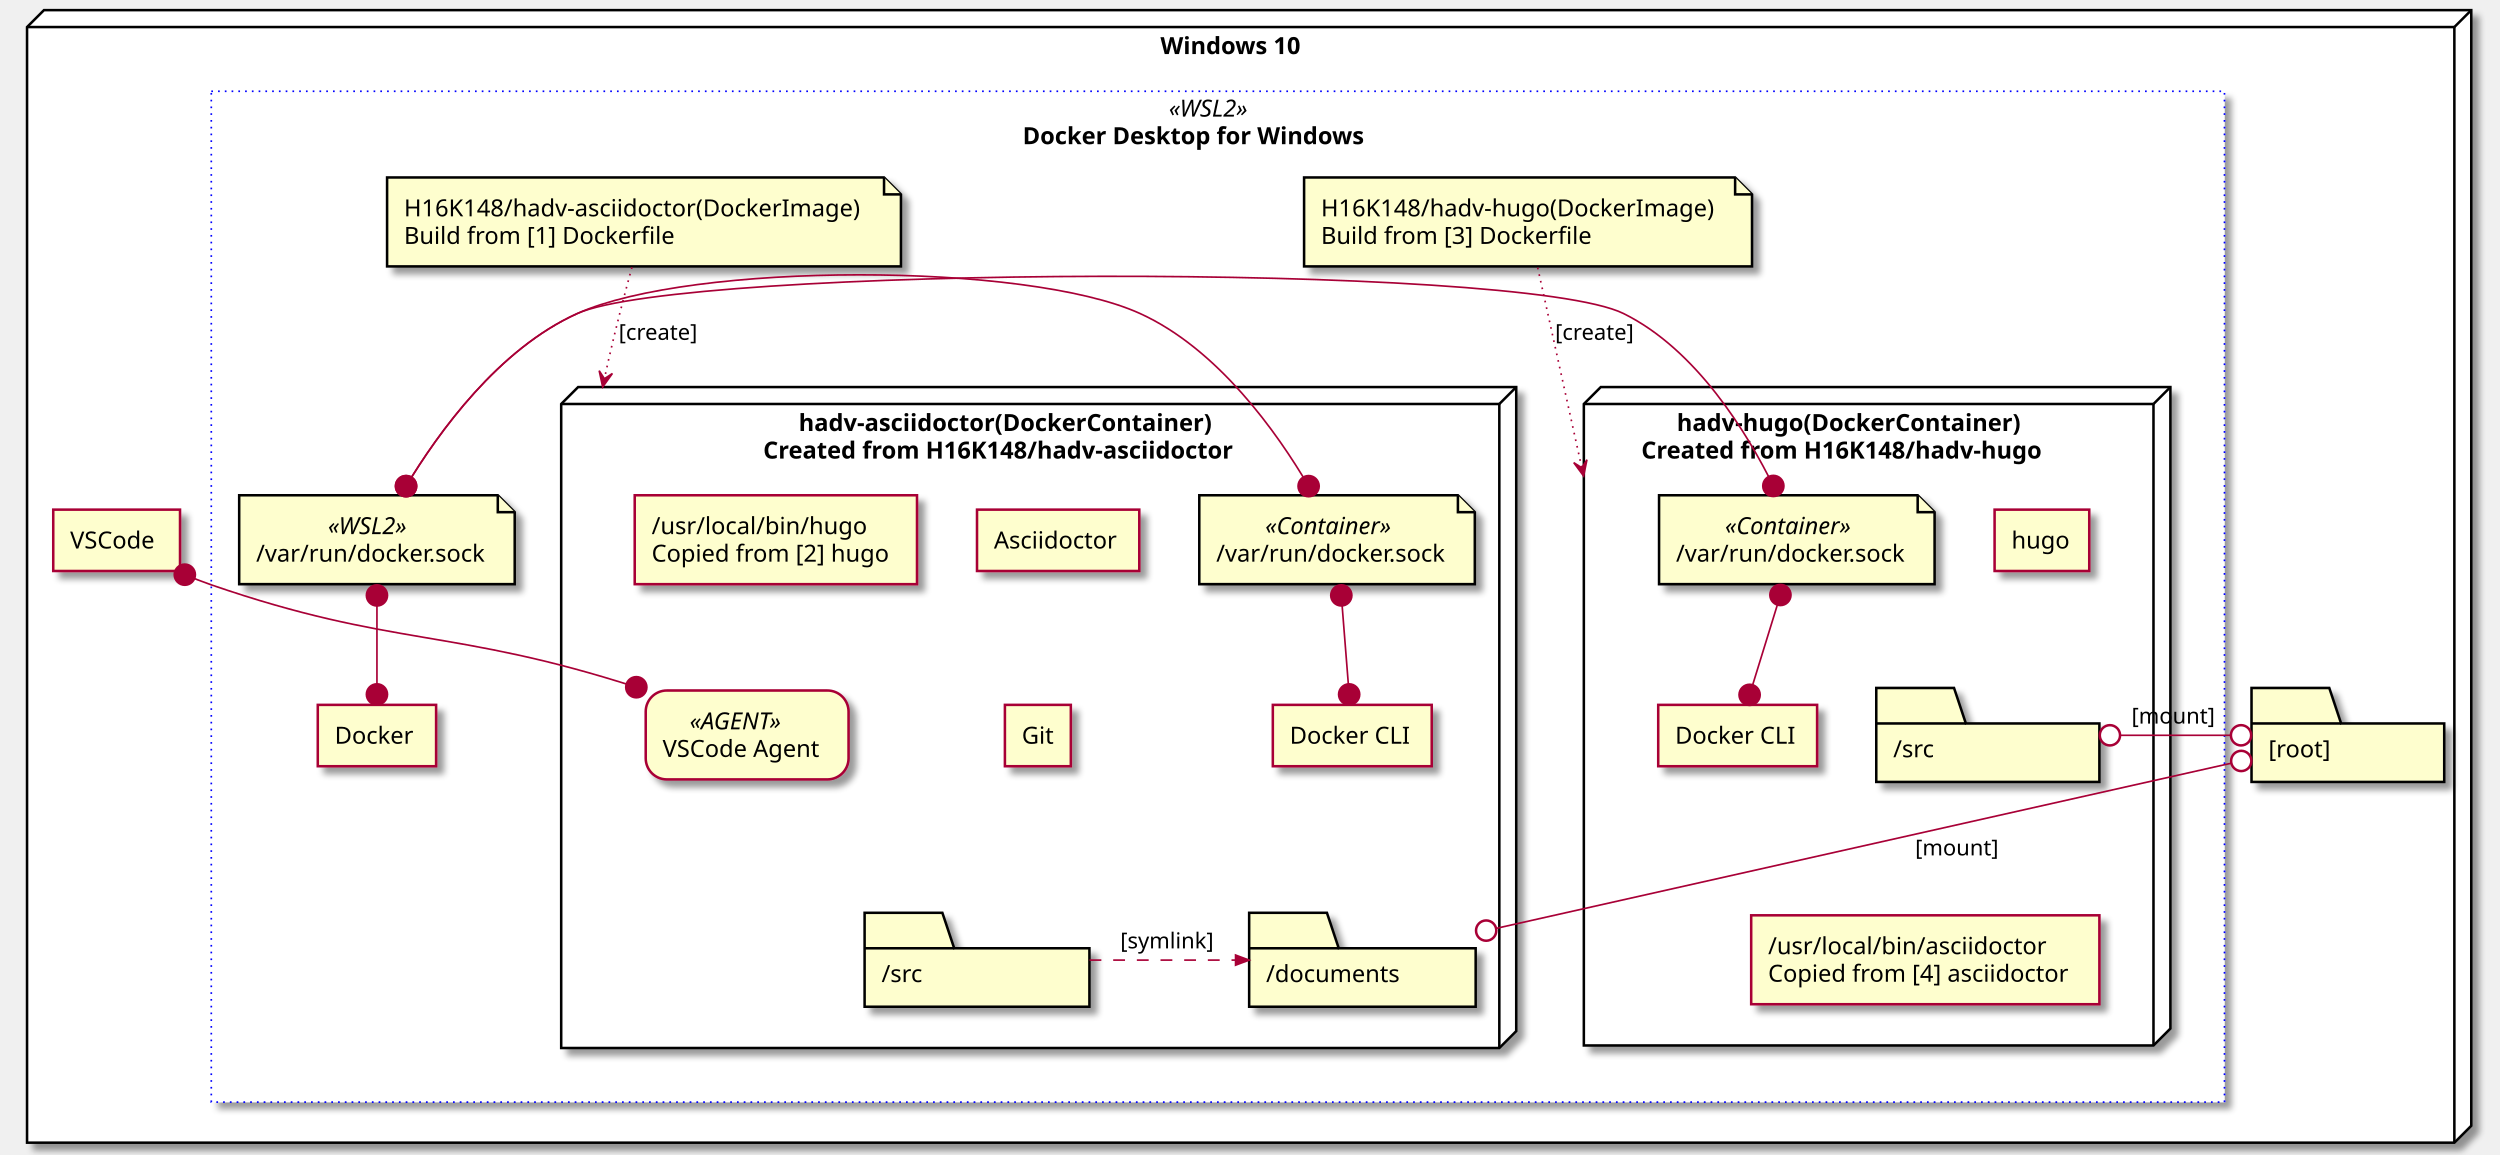
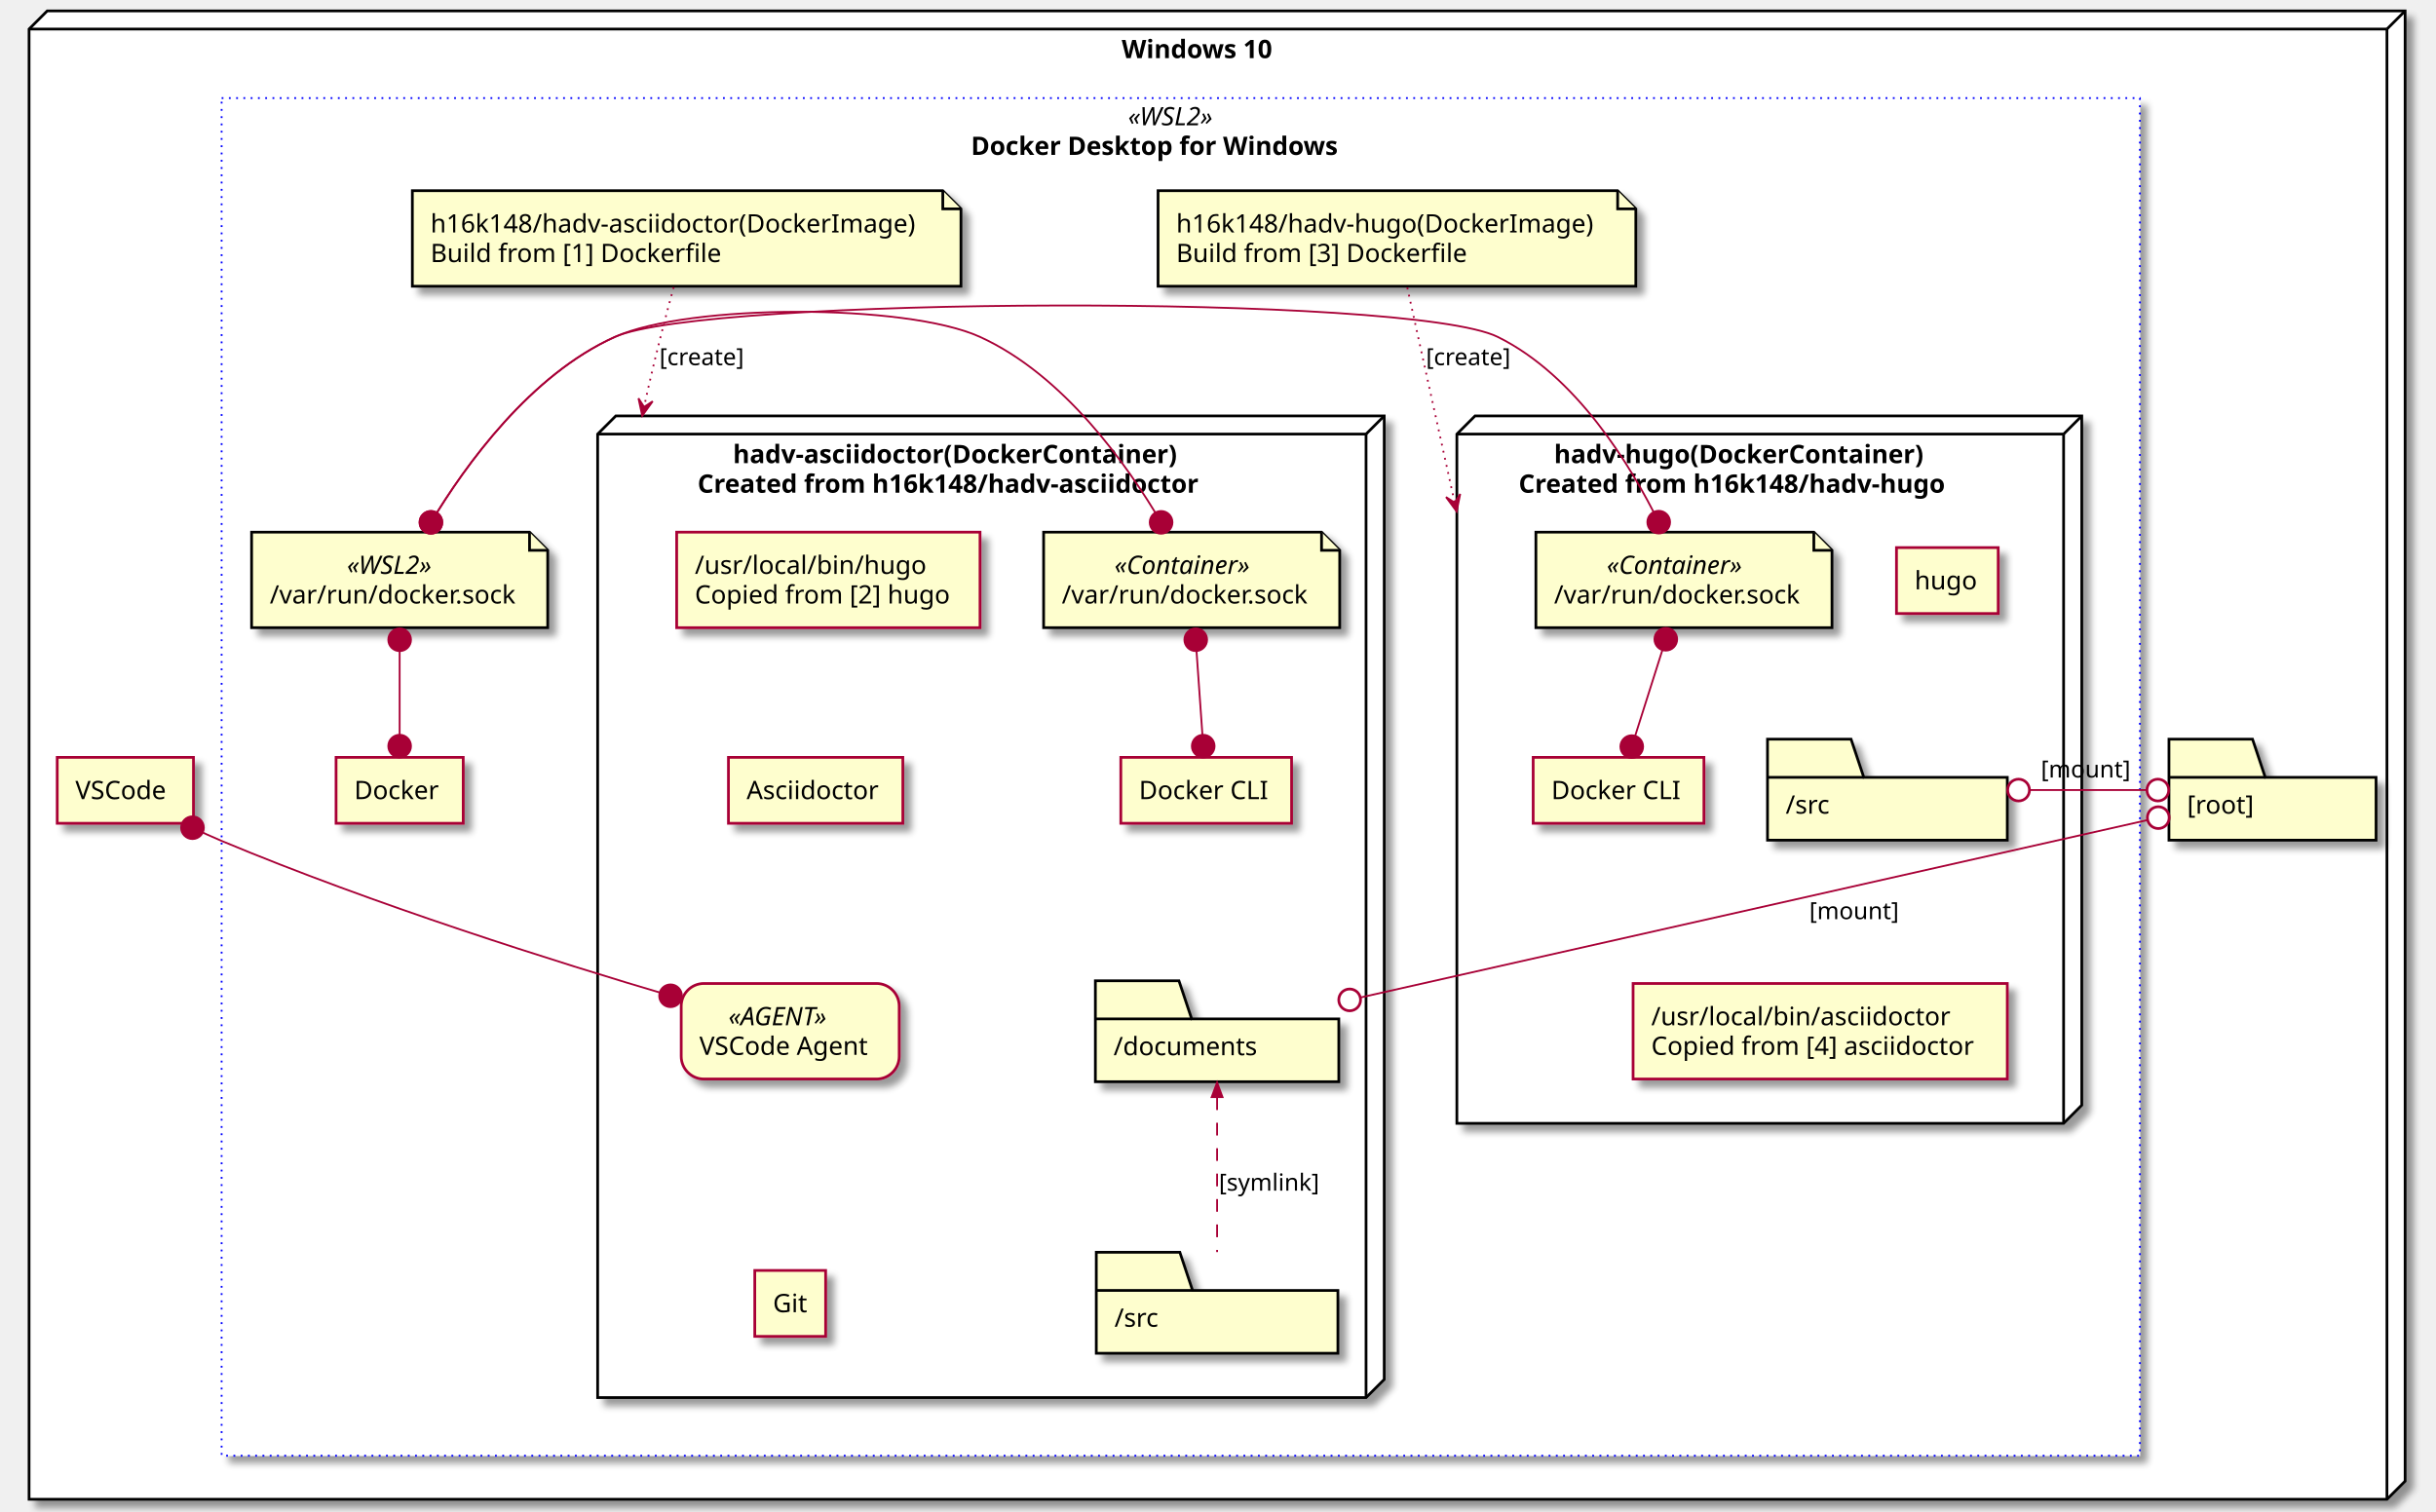
- <svg xmlns="http://www.w3.org/2000/svg" contentScriptType="application/ecmascript" contentStyleType="text/css" height="683px" preserveAspectRatio="none" style="width:1479px;height:683px;" version="1.1" viewBox="0 0 1479 683" width="1479px" zoomAndPan="magnify">
+ <svg xmlns="http://www.w3.org/2000/svg" contentScriptType="application/ecmascript" contentStyleType="text/css" height="832px" preserveAspectRatio="none" style="width:1341px;height:832px;" version="1.1" viewBox="0 0 1341 832" width="1341px" zoomAndPan="magnify">
  <defs>
-     <filter height="300%" id="f1xq28qjj12m3b" width="300%" x="-1" y="-1">
+     <filter height="300%" id="f1ptn9hiuepy00" width="300%" x="-1" y="-1">
      <feGaussianBlur result="blurOut" stdDeviation="2.0" />
      <feColorMatrix in="blurOut" result="blurOut2" type="matrix" values="0 0 0 0 0 0 0 0 0 0 0 0 0 0 0 0 0 0 .4 0" />
      <feOffset dx="4.0" dy="4.0" in="blurOut2" result="blurOut3" />
      <feBlend in="SourceGraphic" in2="blurOut3" mode="normal" />
    </filter>
  </defs>
  <g>
-     <polygon fill="#FFFFFF" filter="url(#f1xq28qjj12m3b)" points="16,16,26,6,1462,6,1462,666,1452,676,16,676,16,16" style="stroke:#000000;stroke-width:1.5;" />
-     <line style="stroke:#000000;stroke-width:1.5;" x1="1452" x2="1462" y1="16" y2="6" />
-     <line style="stroke:#000000;stroke-width:1.5;" x1="16" x2="1452" y1="16" y2="16" />
-     <line style="stroke:#000000;stroke-width:1.5;" x1="1452" x2="1452" y1="16" y2="676" />
-     <text fill="#000000" font-family="sans-serif" font-size="14" font-weight="bold" lengthAdjust="spacing" textLength="97" x="686.5" y="31.995">Windows 10</text>
-     <rect fill="#FFFFFF" filter="url(#f1xq28qjj12m3b)" height="598" style="stroke:#0000FF;stroke-width:1.0;stroke-dasharray:1.0,3.0;" width="1191" x="125" y="54" />
-     <text fill="#000000" font-family="sans-serif" font-size="14" font-style="italic" lengthAdjust="spacing" textLength="58" x="691.5" y="68.995">«WSL2»</text>
-     <text fill="#000000" font-family="sans-serif" font-size="14" font-weight="bold" lengthAdjust="spacing" textLength="231" x="605" y="85.292">Docker Desktop for Windows</text>
-     <polygon fill="#FFFFFF" filter="url(#f1xq28qjj12m3b)" points="332,239,342,229,897,229,897,610,887,620,332,620,332,239" style="stroke:#000000;stroke-width:1.5;" />
-     <line style="stroke:#000000;stroke-width:1.5;" x1="887" x2="897" y1="239" y2="229" />
-     <line style="stroke:#000000;stroke-width:1.5;" x1="332" x2="887" y1="239" y2="239" />
-     <line style="stroke:#000000;stroke-width:1.5;" x1="887" x2="887" y1="239" y2="620" />
-     <text fill="#000000" font-family="sans-serif" font-size="14" font-weight="bold" lengthAdjust="spacing" textLength="276" x="472.5" y="254.995">hadv-asciidoctor(DockerContainer)</text>
-     <text fill="#000000" font-family="sans-serif" font-size="14" font-weight="bold" lengthAdjust="spacing" textLength="318" x="451.5" y="271.292">Created from H16K148/hadv-asciidoctor</text>
-     <polygon fill="#FFFFFF" filter="url(#f1xq28qjj12m3b)" points="937,239,947,229,1284,229,1284,608.5,1274,618.5,937,618.5,937,239" style="stroke:#000000;stroke-width:1.5;" />
-     <line style="stroke:#000000;stroke-width:1.5;" x1="1274" x2="1284" y1="239" y2="229" />
-     <line style="stroke:#000000;stroke-width:1.5;" x1="937" x2="1274" y1="239" y2="239" />
-     <line style="stroke:#000000;stroke-width:1.5;" x1="1274" x2="1274" y1="239" y2="618.5" />
-     <text fill="#000000" font-family="sans-serif" font-size="14" font-weight="bold" lengthAdjust="spacing" textLength="229" x="992" y="254.995">hadv-hugo(DockerContainer)</text>
-     <text fill="#000000" font-family="sans-serif" font-size="14" font-weight="bold" lengthAdjust="spacing" textLength="271" x="971" y="271.292">Created from H16K148/hadv-hugo</text>
-     <rect fill="#FEFECE" filter="url(#f1xq28qjj12m3b)" height="36.297" style="stroke:#A80036;stroke-width:1.5;" width="75" x="31.5" y="301.5" />
-     <text fill="#000000" font-family="sans-serif" font-size="14" lengthAdjust="spacing" textLength="55" x="41.5" y="324.495">VSCode</text>
-     <polygon fill="#FEFECE" filter="url(#f1xq28qjj12m3b)" points="1332,407,1378,407,1385,428,1446,428,1446,462.594,1332,462.594,1332,407" style="stroke:#000000;stroke-width:1.5;" />
-     <line style="stroke:#000000;stroke-width:1.5;" x1="1332" x2="1385" y1="428" y2="428" />
-     <text fill="#000000" font-family="sans-serif" font-size="14" lengthAdjust="spacing" textLength="38" x="1342" y="447.995">[root]</text>
-     <polygon fill="#FEFECE" filter="url(#f1xq28qjj12m3b)" points="229,105,229,157.594,533,157.594,533,115,523,105,229,105" style="stroke:#000000;stroke-width:1.5;" />
-     <path d="M523,105 L523,115 L533,115 " fill="#FEFECE" style="stroke:#000000;stroke-width:1.5;" />
-     <text fill="#000000" font-family="sans-serif" font-size="14" lengthAdjust="spacing" textLength="284" x="239" y="127.995">H16K148/hadv-asciidoctor(DockerImage)</text>
-     <text fill="#000000" font-family="sans-serif" font-size="14" lengthAdjust="spacing" textLength="165" x="239" y="144.292">Build from [1] Dockerfile</text>
-     <polygon fill="#FEFECE" filter="url(#f1xq28qjj12m3b)" points="771.5,105,771.5,157.594,1036.5,157.594,1036.5,115,1026.5,105,771.5,105" style="stroke:#000000;stroke-width:1.5;" />
-     <path d="M1026.5,105 L1026.5,115 L1036.5,115 " fill="#FEFECE" style="stroke:#000000;stroke-width:1.5;" />
-     <text fill="#000000" font-family="sans-serif" font-size="14" lengthAdjust="spacing" textLength="245" x="781.5" y="127.995">H16K148/hadv-hugo(DockerImage)</text>
-     <text fill="#000000" font-family="sans-serif" font-size="14" lengthAdjust="spacing" textLength="165" x="781.5" y="144.292">Build from [3] Dockerfile</text>
-     <polygon fill="#FEFECE" filter="url(#f1xq28qjj12m3b)" points="141.5,293,141.5,345.594,304.5,345.594,304.5,303,294.5,293,141.5,293" style="stroke:#000000;stroke-width:1.5;" />
-     <path d="M294.5,293 L294.5,303 L304.5,303 " fill="#FEFECE" style="stroke:#000000;stroke-width:1.5;" />
-     <text fill="#000000" font-family="sans-serif" font-size="14" font-style="italic" lengthAdjust="spacing" textLength="58" x="194" y="315.995">«WSL2»</text>
-     <text fill="#000000" font-family="sans-serif" font-size="14" lengthAdjust="spacing" textLength="143" x="151.5" y="332.292">/var/run/docker.sock</text>
-     <rect fill="#FEFECE" filter="url(#f1xq28qjj12m3b)" height="36.297" style="stroke:#A80036;stroke-width:1.5;" width="70" x="188" y="417" />
-     <text fill="#000000" font-family="sans-serif" font-size="14" lengthAdjust="spacing" textLength="50" x="198" y="439.995">Docker</text>
-     <rect fill="#FEFECE" filter="url(#f1xq28qjj12m3b)" height="52.594" style="stroke:#A80036;stroke-width:1.5;" width="167" x="375.5" y="293" />
-     <text fill="#000000" font-family="sans-serif" font-size="14" lengthAdjust="spacing" textLength="130" x="385.5" y="315.995">/usr/local/bin/hugo</text>
-     <text fill="#000000" font-family="sans-serif" font-size="14" lengthAdjust="spacing" textLength="147" x="385.5" y="332.292">Copied from [2] hugo</text>
-     <rect fill="#FEFECE" filter="url(#f1xq28qjj12m3b)" height="36.297" style="stroke:#A80036;stroke-width:1.5;" width="96" x="578" y="301.5" />
-     <text fill="#000000" font-family="sans-serif" font-size="14" lengthAdjust="spacing" textLength="76" x="588" y="324.495">Asciidoctor</text>
-     <polygon fill="#FEFECE" filter="url(#f1xq28qjj12m3b)" points="709.5,293,709.5,345.594,872.5,345.594,872.5,303,862.5,293,709.5,293" style="stroke:#000000;stroke-width:1.5;" />
-     <path d="M862.5,293 L862.5,303 L872.5,303 " fill="#FEFECE" style="stroke:#000000;stroke-width:1.5;" />
-     <text fill="#000000" font-family="sans-serif" font-size="14" font-style="italic" lengthAdjust="spacing" textLength="85" x="748.5" y="315.995">«Container»</text>
-     <text fill="#000000" font-family="sans-serif" font-size="14" lengthAdjust="spacing" textLength="143" x="719.5" y="332.292">/var/run/docker.sock</text>
-     <rect fill="#FEFECE" filter="url(#f1xq28qjj12m3b)" height="52.594" rx="12.5" ry="12.5" style="stroke:#A80036;stroke-width:1.5;" width="120" x="382" y="408.5" />
-     <text fill="#000000" font-family="sans-serif" font-size="14" font-style="italic" lengthAdjust="spacing" textLength="68" x="408" y="431.495">«AGENT»</text>
-     <text fill="#000000" font-family="sans-serif" font-size="14" lengthAdjust="spacing" textLength="100" x="392" y="447.792">VSCode Agent</text>
-     <rect fill="#FEFECE" filter="url(#f1xq28qjj12m3b)" height="36.297" style="stroke:#A80036;stroke-width:1.5;" width="39" x="594.5" y="417" />
-     <text fill="#000000" font-family="sans-serif" font-size="14" lengthAdjust="spacing" textLength="19" x="604.5" y="439.995">Git</text>
-     <rect fill="#FEFECE" filter="url(#f1xq28qjj12m3b)" height="36.297" style="stroke:#A80036;stroke-width:1.5;" width="94" x="753" y="417" />
-     <text fill="#000000" font-family="sans-serif" font-size="14" lengthAdjust="spacing" textLength="74" x="763" y="439.995">Docker CLI</text>
-     <polygon fill="#FEFECE" filter="url(#f1xq28qjj12m3b)" points="511.5,540,557.5,540,564.5,561,644.5,561,644.5,595.594,511.5,595.594,511.5,540" style="stroke:#000000;stroke-width:1.5;" />
-     <line style="stroke:#000000;stroke-width:1.5;" x1="511.5" x2="564.5" y1="561" y2="561" />
-     <text fill="#000000" font-family="sans-serif" font-size="14" lengthAdjust="spacing" textLength="26" x="521.5" y="580.995">/src</text>
-     <polygon fill="#FEFECE" filter="url(#f1xq28qjj12m3b)" points="739,540,785,540,792,561,873,561,873,595.594,739,595.594,739,540" style="stroke:#000000;stroke-width:1.5;" />
-     <line style="stroke:#000000;stroke-width:1.5;" x1="739" x2="792" y1="561" y2="561" />
-     <text fill="#000000" font-family="sans-serif" font-size="14" lengthAdjust="spacing" textLength="84" x="749" y="580.995">/documents</text>
-     <polygon fill="#FEFECE" filter="url(#f1xq28qjj12m3b)" points="981.5,293,981.5,345.594,1144.5,345.594,1144.5,303,1134.5,293,981.5,293" style="stroke:#000000;stroke-width:1.5;" />
-     <path d="M1134.5,293 L1134.5,303 L1144.5,303 " fill="#FEFECE" style="stroke:#000000;stroke-width:1.5;" />
-     <text fill="#000000" font-family="sans-serif" font-size="14" font-style="italic" lengthAdjust="spacing" textLength="85" x="1020.5" y="315.995">«Container»</text>
-     <text fill="#000000" font-family="sans-serif" font-size="14" lengthAdjust="spacing" textLength="143" x="991.5" y="332.292">/var/run/docker.sock</text>
-     <rect fill="#FEFECE" filter="url(#f1xq28qjj12m3b)" height="36.297" style="stroke:#A80036;stroke-width:1.5;" width="56" x="1180" y="301.5" />
-     <text fill="#000000" font-family="sans-serif" font-size="14" lengthAdjust="spacing" textLength="36" x="1190" y="324.495">hugo</text>
-     <rect fill="#FEFECE" filter="url(#f1xq28qjj12m3b)" height="36.297" style="stroke:#A80036;stroke-width:1.5;" width="94" x="981" y="417" />
-     <text fill="#000000" font-family="sans-serif" font-size="14" lengthAdjust="spacing" textLength="74" x="991" y="439.995">Docker CLI</text>
-     <polygon fill="#FEFECE" filter="url(#f1xq28qjj12m3b)" points="1110,407,1156,407,1163,428,1242,428,1242,462.594,1110,462.594,1110,407" style="stroke:#000000;stroke-width:1.5;" />
-     <line style="stroke:#000000;stroke-width:1.5;" x1="1110" x2="1163" y1="428" y2="428" />
-     <text fill="#000000" font-family="sans-serif" font-size="14" lengthAdjust="spacing" textLength="26" x="1120" y="447.995">/src</text>
-     <rect fill="#FEFECE" filter="url(#f1xq28qjj12m3b)" height="52.594" style="stroke:#A80036;stroke-width:1.5;" width="206" x="1036" y="541.5" />
-     <text fill="#000000" font-family="sans-serif" font-size="14" lengthAdjust="spacing" textLength="169" x="1046" y="564.495">/usr/local/bin/asciidoctor</text>
-     <text fill="#000000" font-family="sans-serif" font-size="14" lengthAdjust="spacing" textLength="186" x="1046" y="580.792">Copied from [4] asciidoctor</text>
-     <path d="M793.46,351.46 C794.97,370.52 796.87,394.5 798.23,411.7 " fill="none" id="vABEA_file-vABEE_agent" style="stroke:#A80036;stroke-width:1.0;" />
-     <ellipse cx="798.16" cy="410.819" fill="#A80036" rx="6" ry="6" style="stroke:#A80036;stroke-width:1.5;" />
-     <ellipse cx="793.52" cy="352.231" fill="#A80036" rx="6" ry="6" style="stroke:#A80036;stroke-width:1.5;" />
-     <path d="M644.56,568 C671.6,568 702.97,568 730.82,568 " fill="none" id="vABEH_folder-to-vABEG_folder" style="stroke:#A80036;stroke-width:1.0;stroke-dasharray:7.0,7.0;" />
-     <polygon fill="#A80036" points="738.96,568,730.96,565,730.96,571,738.96,568" style="stroke:#A80036;stroke-width:1.0;" />
-     <text fill="#000000" font-family="sans-serif" font-size="13" lengthAdjust="spacing" textLength="58" x="662.75" y="561.067">[symlink]</text>
-     <path d="M1053.53,351.2 C1047.65,370.29 1040.21,394.4 1034.88,411.67 " fill="none" id="vABFA_file-vABFD_agent" style="stroke:#A80036;stroke-width:1.0;" />
-     <ellipse cx="1035.063" cy="411.065" fill="#A80036" rx="6" ry="6" style="stroke:#A80036;stroke-width:1.5;" />
-     <ellipse cx="1053.297" cy="351.985" fill="#A80036" rx="6" ry="6" style="stroke:#A80036;stroke-width:1.5;" />
-     <path d="M373.84,158.13 C369.55,173.89 364.15,194.54 360,213 C359.356,215.864 358.715,218.776 358.08,221.717 C357.762,223.188 357.446,224.666 357.131,226.15 C356.974,226.892 356.817,227.635 356.661,228.38 C356.622,228.566 356.583,228.752 356.543,228.938 " fill="none" id="vABA_file-to-vABE_node-1" style="stroke:#A80036;stroke-width:1.0;stroke-dasharray:1.0,3.0;" />
-     <polygon fill="#A80036" points="356.543,228.938,362.305,220.951,357.57,224.044,354.476,219.309,356.543,228.938" style="stroke:#A80036;stroke-width:1.0;" />
-     <text fill="#000000" font-family="sans-serif" font-size="13" lengthAdjust="spacing" textLength="51" x="366" y="201.067">[create]</text>
-     <path d="M909.7,158.36 C915.245,183.515 923.883,222.702 931.225,256.015 C933.061,264.343 934.815,272.304 936.42,279.587 C936.521,280.042 936.621,280.494 936.72,280.944 C936.769,281.169 936.819,281.393 936.868,281.617 " fill="none" id="vABB_file-to-vABF_node-1" style="stroke:#A80036;stroke-width:1.0;stroke-dasharray:1.0,3.0;" />
-     <polygon fill="#A80036" points="936.868,281.617,938.837,271.967,935.792,276.734,931.024,273.689,936.868,281.617" style="stroke:#A80036;stroke-width:1.0;" />
-     <text fill="#000000" font-family="sans-serif" font-size="13" lengthAdjust="spacing" textLength="51" x="920" y="201.067">[create]</text>
-     <path d="M223,351.46 C223,370.52 223,394.5 223,411.7 " fill="none" id="vABC_file-vABD_agent" style="stroke:#A80036;stroke-width:1.0;" />
-     <ellipse cx="223" cy="410.8" fill="#A80036" rx="6" ry="6" style="stroke:#A80036;stroke-width:1.5;" />
-     <ellipse cx="223" cy="352.25" fill="#A80036" rx="6" ry="6" style="stroke:#A80036;stroke-width:1.5;" />
-     <path d="M774.48,288.11 C755.35,255.52 720.49,206.46 674.5,185.5 C607.16,154.81 408.97,155.1 341.5,185.5 C295.08,206.42 259.52,255.5 239.94,288.09 " fill="none" id="vABEA_file-vABC_file" style="stroke:#A80036;stroke-width:1.0;" />
-     <ellipse cx="240.224" cy="287.606" fill="#A80036" rx="6" ry="6" style="stroke:#A80036;stroke-width:1.5;" />
-     <ellipse cx="774.176" cy="287.602" fill="#A80036" rx="6" ry="6" style="stroke:#A80036;stroke-width:1.5;" />
-     <path d="M239.94,288.09 C259.52,255.5 295.08,206.42 341.5,185.5 C404.21,157.24 898.84,155.03 960.5,185.5 C1003.55,206.77 1033.5,255.75 1049.47,288.23 " fill="none" id="vABC_file-vABFA_file" style="stroke:#A80036;stroke-width:1.0;" />
-     <ellipse cx="1049.112" cy="287.486" fill="#A80036" rx="6" ry="6" style="stroke:#A80036;stroke-width:1.5;" />
-     <ellipse cx="240.224" cy="287.606" fill="#A80036" rx="6" ry="6" style="stroke:#A80036;stroke-width:1.5;" />
-     <path d="M108.75,339.72 C114.15,341.99 119.66,344.16 125,346 C232.75,383.14 267.12,371.21 377.2,406.79 " fill="none" id="vAA_agent-vABEB_agent" style="stroke:#A80036;stroke-width:1.0;" />
-     <ellipse cx="376.443" cy="406.559" fill="#A80036" rx="6" ry="6" style="stroke:#A80036;stroke-width:1.5;" />
-     <ellipse cx="109.336" cy="339.984" fill="#A80036" rx="6" ry="6" style="stroke:#A80036;stroke-width:1.5;" />
-     <path d="M1247.32,435 C1272.98,435 1301.71,435 1326.56,435 " fill="none" id="vABFC_folder-vAB_folder" style="stroke:#A80036;stroke-width:1.0;" />
-     <ellipse cx="1325.8" cy="435" fill="#FFFFFF" rx="6" ry="6" style="stroke:#A80036;stroke-width:1.5;" />
-     <ellipse cx="1248.23" cy="435" fill="#FFFFFF" rx="6" ry="6" style="stroke:#A80036;stroke-width:1.5;" />
-     <text fill="#000000" font-family="sans-serif" font-size="13" lengthAdjust="spacing" textLength="52" x="1261" y="428.067">[mount]</text>
-     <path d="M1326.6,450.02 C1217.79,474.47 993.92,524.77 878.44,550.72 " fill="none" id="vAB_folder-vABEG_folder" style="stroke:#A80036;stroke-width:1.0;" />
-     <ellipse cx="879.213" cy="550.538" fill="#FFFFFF" rx="6" ry="6" style="stroke:#A80036;stroke-width:1.5;" />
-     <ellipse cx="1325.917" cy="450.182" fill="#FFFFFF" rx="6" ry="6" style="stroke:#A80036;stroke-width:1.5;" />
-     <text fill="#000000" font-family="sans-serif" font-size="13" lengthAdjust="spacing" textLength="52" x="1133" y="506.067">[mount]</text>
+     <polygon fill="#FFFFFF" filter="url(#f1ptn9hiuepy00)" points="16,16,26,6,1324,6,1324,815.5,1314,825.5,16,825.5,16,16" style="stroke:#000000;stroke-width:1.5;" />
+     <line style="stroke:#000000;stroke-width:1.5;" x1="1314" x2="1324" y1="16" y2="6" />
+     <line style="stroke:#000000;stroke-width:1.5;" x1="16" x2="1314" y1="16" y2="16" />
+     <line style="stroke:#000000;stroke-width:1.5;" x1="1314" x2="1314" y1="16" y2="825.5" />
+     <text fill="#000000" font-family="sans-serif" font-size="14" font-weight="bold" lengthAdjust="spacing" textLength="97" x="617.5" y="31.995">Windows 10</text>
+     <rect fill="#FFFFFF" filter="url(#f1ptn9hiuepy00)" height="747.5" style="stroke:#0000FF;stroke-width:1.0;stroke-dasharray:1.0,3.0;" width="1056" x="122" y="54" />
+     <text fill="#000000" font-family="sans-serif" font-size="14" font-style="italic" lengthAdjust="spacing" textLength="58" x="621" y="68.995">«WSL2»</text>
+     <text fill="#000000" font-family="sans-serif" font-size="14" font-weight="bold" lengthAdjust="spacing" textLength="231" x="534.5" y="85.292">Docker Desktop for Windows</text>
+     <polygon fill="#FFFFFF" filter="url(#f1ptn9hiuepy00)" points="329,239,339,229,762,229,762,759.5,752,769.5,329,769.5,329,239" style="stroke:#000000;stroke-width:1.5;" />
+     <line style="stroke:#000000;stroke-width:1.5;" x1="752" x2="762" y1="239" y2="229" />
+     <line style="stroke:#000000;stroke-width:1.5;" x1="329" x2="752" y1="239" y2="239" />
+     <line style="stroke:#000000;stroke-width:1.5;" x1="752" x2="752" y1="239" y2="769.5" />
+     <text fill="#000000" font-family="sans-serif" font-size="14" font-weight="bold" lengthAdjust="spacing" textLength="276" x="403.5" y="254.995">hadv-asciidoctor(DockerContainer)</text>
+     <text fill="#000000" font-family="sans-serif" font-size="14" font-weight="bold" lengthAdjust="spacing" textLength="315" x="384" y="271.292">Created from h16k148/hadv-asciidoctor</text>
+     <polygon fill="#FFFFFF" filter="url(#f1ptn9hiuepy00)" points="802,239,812,229,1146,229,1146,608.5,1136,618.5,802,618.5,802,239" style="stroke:#000000;stroke-width:1.5;" />
+     <line style="stroke:#000000;stroke-width:1.5;" x1="1136" x2="1146" y1="239" y2="229" />
+     <line style="stroke:#000000;stroke-width:1.5;" x1="802" x2="1136" y1="239" y2="239" />
+     <line style="stroke:#000000;stroke-width:1.5;" x1="1136" x2="1136" y1="239" y2="618.5" />
+     <text fill="#000000" font-family="sans-serif" font-size="14" font-weight="bold" lengthAdjust="spacing" textLength="229" x="855.5" y="254.995">hadv-hugo(DockerContainer)</text>
+     <text fill="#000000" font-family="sans-serif" font-size="14" font-weight="bold" lengthAdjust="spacing" textLength="268" x="836" y="271.292">Created from h16k148/hadv-hugo</text>
+     <rect fill="#FEFECE" filter="url(#f1ptn9hiuepy00)" height="36.297" style="stroke:#A80036;stroke-width:1.5;" width="75" x="31.5" y="417" />
+     <text fill="#000000" font-family="sans-serif" font-size="14" lengthAdjust="spacing" textLength="55" x="41.5" y="439.995">VSCode</text>
+     <polygon fill="#FEFECE" filter="url(#f1ptn9hiuepy00)" points="1194,407,1240,407,1247,428,1308,428,1308,462.594,1194,462.594,1194,407" style="stroke:#000000;stroke-width:1.5;" />
+     <line style="stroke:#000000;stroke-width:1.5;" x1="1194" x2="1247" y1="428" y2="428" />
+     <text fill="#000000" font-family="sans-serif" font-size="14" lengthAdjust="spacing" textLength="38" x="1204" y="447.995">[root]</text>
+     <polygon fill="#FEFECE" filter="url(#f1ptn9hiuepy00)" points="227,105,227,157.594,529,157.594,529,115,519,105,227,105" style="stroke:#000000;stroke-width:1.5;" />
+     <path d="M519,105 L519,115 L529,115 " fill="#FEFECE" style="stroke:#000000;stroke-width:1.5;" />
+     <text fill="#000000" font-family="sans-serif" font-size="14" lengthAdjust="spacing" textLength="282" x="237" y="127.995">h16k148/hadv-asciidoctor(DockerImage)</text>
+     <text fill="#000000" font-family="sans-serif" font-size="14" lengthAdjust="spacing" textLength="165" x="237" y="144.292">Build from [1] Dockerfile</text>
+     <polygon fill="#FEFECE" filter="url(#f1ptn9hiuepy00)" points="637.5,105,637.5,157.594,900.5,157.594,900.5,115,890.5,105,637.5,105" style="stroke:#000000;stroke-width:1.5;" />
+     <path d="M890.5,105 L890.5,115 L900.5,115 " fill="#FEFECE" style="stroke:#000000;stroke-width:1.5;" />
+     <text fill="#000000" font-family="sans-serif" font-size="14" lengthAdjust="spacing" textLength="243" x="647.5" y="127.995">h16k148/hadv-hugo(DockerImage)</text>
+     <text fill="#000000" font-family="sans-serif" font-size="14" lengthAdjust="spacing" textLength="165" x="647.5" y="144.292">Build from [3] Dockerfile</text>
+     <polygon fill="#FEFECE" filter="url(#f1ptn9hiuepy00)" points="138.5,293,138.5,345.594,301.5,345.594,301.5,303,291.5,293,138.5,293" style="stroke:#000000;stroke-width:1.5;" />
+     <path d="M291.5,293 L291.5,303 L301.5,303 " fill="#FEFECE" style="stroke:#000000;stroke-width:1.5;" />
+     <text fill="#000000" font-family="sans-serif" font-size="14" font-style="italic" lengthAdjust="spacing" textLength="58" x="191" y="315.995">«WSL2»</text>
+     <text fill="#000000" font-family="sans-serif" font-size="14" lengthAdjust="spacing" textLength="143" x="148.5" y="332.292">/var/run/docker.sock</text>
+     <rect fill="#FEFECE" filter="url(#f1ptn9hiuepy00)" height="36.297" style="stroke:#A80036;stroke-width:1.5;" width="70" x="185" y="417" />
+     <text fill="#000000" font-family="sans-serif" font-size="14" lengthAdjust="spacing" textLength="50" x="195" y="439.995">Docker</text>
+     <rect fill="#FEFECE" filter="url(#f1ptn9hiuepy00)" height="52.594" style="stroke:#A80036;stroke-width:1.5;" width="167" x="372.5" y="293" />
+     <text fill="#000000" font-family="sans-serif" font-size="14" lengthAdjust="spacing" textLength="130" x="382.5" y="315.995">/usr/local/bin/hugo</text>
+     <text fill="#000000" font-family="sans-serif" font-size="14" lengthAdjust="spacing" textLength="147" x="382.5" y="332.292">Copied from [2] hugo</text>
+     <polygon fill="#FEFECE" filter="url(#f1ptn9hiuepy00)" points="574.5,293,574.5,345.594,737.5,345.594,737.5,303,727.5,293,574.5,293" style="stroke:#000000;stroke-width:1.5;" />
+     <path d="M727.5,293 L727.5,303 L737.5,303 " fill="#FEFECE" style="stroke:#000000;stroke-width:1.5;" />
+     <text fill="#000000" font-family="sans-serif" font-size="14" font-style="italic" lengthAdjust="spacing" textLength="85" x="613.5" y="315.995">«Container»</text>
+     <text fill="#000000" font-family="sans-serif" font-size="14" lengthAdjust="spacing" textLength="143" x="584.5" y="332.292">/var/run/docker.sock</text>
+     <rect fill="#FEFECE" filter="url(#f1ptn9hiuepy00)" height="36.297" style="stroke:#A80036;stroke-width:1.5;" width="96" x="401" y="417" />
+     <text fill="#000000" font-family="sans-serif" font-size="14" lengthAdjust="spacing" textLength="76" x="411" y="439.995">Asciidoctor</text>
+     <rect fill="#FEFECE" filter="url(#f1ptn9hiuepy00)" height="36.297" style="stroke:#A80036;stroke-width:1.5;" width="94" x="617" y="417" />
+     <text fill="#000000" font-family="sans-serif" font-size="14" lengthAdjust="spacing" textLength="74" x="627" y="439.995">Docker CLI</text>
+     <rect fill="#FEFECE" filter="url(#f1ptn9hiuepy00)" height="36.297" style="stroke:#A80036;stroke-width:1.5;" width="39" x="415.5" y="699.5" />
+     <text fill="#000000" font-family="sans-serif" font-size="14" lengthAdjust="spacing" textLength="19" x="425.5" y="722.495">Git</text>
+     <polygon fill="#FEFECE" filter="url(#f1ptn9hiuepy00)" points="603,540,649,540,656,561,737,561,737,595.594,603,595.594,603,540" style="stroke:#000000;stroke-width:1.5;" />
+     <line style="stroke:#000000;stroke-width:1.5;" x1="603" x2="656" y1="561" y2="561" />
+     <text fill="#000000" font-family="sans-serif" font-size="14" lengthAdjust="spacing" textLength="84" x="613" y="580.995">/documents</text>
+     <rect fill="#FEFECE" filter="url(#f1ptn9hiuepy00)" height="52.594" rx="12.5" ry="12.5" style="stroke:#A80036;stroke-width:1.5;" width="120" x="375" y="541.5" />
+     <text fill="#000000" font-family="sans-serif" font-size="14" font-style="italic" lengthAdjust="spacing" textLength="68" x="401" y="564.495">«AGENT»</text>
+     <text fill="#000000" font-family="sans-serif" font-size="14" lengthAdjust="spacing" textLength="100" x="385" y="580.792">VSCode Agent</text>
+     <polygon fill="#FEFECE" filter="url(#f1ptn9hiuepy00)" points="603.5,689.5,649.5,689.5,656.5,710.5,736.5,710.5,736.5,745.094,603.5,745.094,603.5,689.5" style="stroke:#000000;stroke-width:1.5;" />
+     <line style="stroke:#000000;stroke-width:1.5;" x1="603.5" x2="656.5" y1="710.5" y2="710.5" />
+     <text fill="#000000" font-family="sans-serif" font-size="14" lengthAdjust="spacing" textLength="26" x="613.5" y="730.495">/src</text>
+     <polygon fill="#FEFECE" filter="url(#f1ptn9hiuepy00)" points="845.5,293,845.5,345.594,1008.5,345.594,1008.5,303,998.5,293,845.5,293" style="stroke:#000000;stroke-width:1.5;" />
+     <path d="M998.5,293 L998.5,303 L1008.5,303 " fill="#FEFECE" style="stroke:#000000;stroke-width:1.5;" />
+     <text fill="#000000" font-family="sans-serif" font-size="14" font-style="italic" lengthAdjust="spacing" textLength="85" x="884.5" y="315.995">«Container»</text>
+     <text fill="#000000" font-family="sans-serif" font-size="14" lengthAdjust="spacing" textLength="143" x="855.5" y="332.292">/var/run/docker.sock</text>
+     <rect fill="#FEFECE" filter="url(#f1ptn9hiuepy00)" height="36.297" style="stroke:#A80036;stroke-width:1.5;" width="56" x="1044" y="301.5" />
+     <text fill="#000000" font-family="sans-serif" font-size="14" lengthAdjust="spacing" textLength="36" x="1054" y="324.495">hugo</text>
+     <rect fill="#FEFECE" filter="url(#f1ptn9hiuepy00)" height="36.297" style="stroke:#A80036;stroke-width:1.5;" width="94" x="844" y="417" />
+     <text fill="#000000" font-family="sans-serif" font-size="14" lengthAdjust="spacing" textLength="74" x="854" y="439.995">Docker CLI</text>
+     <polygon fill="#FEFECE" filter="url(#f1ptn9hiuepy00)" points="973,407,1019,407,1026,428,1105,428,1105,462.594,973,462.594,973,407" style="stroke:#000000;stroke-width:1.5;" />
+     <line style="stroke:#000000;stroke-width:1.5;" x1="973" x2="1026" y1="428" y2="428" />
+     <text fill="#000000" font-family="sans-serif" font-size="14" lengthAdjust="spacing" textLength="26" x="983" y="447.995">/src</text>
+     <rect fill="#FEFECE" filter="url(#f1ptn9hiuepy00)" height="52.594" style="stroke:#A80036;stroke-width:1.5;" width="206" x="899" y="541.5" />
+     <text fill="#000000" font-family="sans-serif" font-size="14" lengthAdjust="spacing" textLength="169" x="909" y="564.495">/usr/local/bin/asciidoctor</text>
+     <text fill="#000000" font-family="sans-serif" font-size="14" lengthAdjust="spacing" textLength="186" x="909" y="580.792">Copied from [4] asciidoctor</text>
+     <path d="M658.18,351.46 C659.53,370.52 661.22,394.5 662.43,411.7 " fill="none" id="vABEA_file-vABEE_agent" style="stroke:#A80036;stroke-width:1.0;" />
+     <ellipse cx="662.361" cy="410.815" fill="#A80036" rx="6" ry="6" style="stroke:#A80036;stroke-width:1.5;" />
+     <ellipse cx="658.249" cy="352.235" fill="#A80036" rx="6" ry="6" style="stroke:#A80036;stroke-width:1.5;" />
+     <path d="M670,604.19 C670,630.31 670,665.4 670,689.37 " fill="none" id="vABEG_folder-backto-vABEH_folder" style="stroke:#A80036;stroke-width:1.0;stroke-dasharray:7.0,7.0;" />
+     <polygon fill="#A80036" points="670,596.05,667,604.05,673,604.05,670,596.05" style="stroke:#A80036;stroke-width:1.0;" />
+     <text fill="#000000" font-family="sans-serif" font-size="13" lengthAdjust="spacing" textLength="58" x="671" y="655.567">[symlink]</text>
+     <path d="M917.26,351.2 C911.21,370.29 903.56,394.4 898.08,411.67 " fill="none" id="vABFA_file-vABFD_agent" style="stroke:#A80036;stroke-width:1.0;" />
+     <ellipse cx="898.27" cy="411.083" fill="#A80036" rx="6" ry="6" style="stroke:#A80036;stroke-width:1.5;" />
+     <ellipse cx="917.015" cy="351.969" fill="#A80036" rx="6" ry="6" style="stroke:#A80036;stroke-width:1.5;" />
+     <path d="M370.84,158.13 C366.55,173.89 361.15,194.54 357,213 C356.356,215.864 355.715,218.776 355.08,221.717 C354.762,223.188 354.446,224.666 354.131,226.15 C353.974,226.892 353.817,227.635 353.661,228.38 C353.622,228.566 353.583,228.752 353.543,228.938 " fill="none" id="vABA_file-to-vABE_node-1" style="stroke:#A80036;stroke-width:1.0;stroke-dasharray:1.0,3.0;" />
+     <polygon fill="#A80036" points="353.543,228.938,359.305,220.951,354.57,224.044,351.476,219.309,353.543,228.938" style="stroke:#A80036;stroke-width:1.0;" />
+     <text fill="#000000" font-family="sans-serif" font-size="13" lengthAdjust="spacing" textLength="51" x="363" y="201.067">[create]</text>
+     <path d="M774.7,158.36 C780.245,183.515 788.883,222.702 796.225,256.015 C798.061,264.343 799.815,272.304 801.42,279.587 C801.521,280.042 801.621,280.494 801.72,280.944 C801.769,281.169 801.819,281.393 801.868,281.617 " fill="none" id="vABB_file-to-vABF_node-1" style="stroke:#A80036;stroke-width:1.0;stroke-dasharray:1.0,3.0;" />
+     <polygon fill="#A80036" points="801.868,281.617,803.837,271.967,800.792,276.734,796.024,273.689,801.868,281.617" style="stroke:#A80036;stroke-width:1.0;" />
+     <text fill="#000000" font-family="sans-serif" font-size="13" lengthAdjust="spacing" textLength="51" x="785" y="201.067">[create]</text>
+     <path d="M220,351.46 C220,370.52 220,394.5 220,411.7 " fill="none" id="vABC_file-vABD_agent" style="stroke:#A80036;stroke-width:1.0;" />
+     <ellipse cx="220" cy="410.8" fill="#A80036" rx="6" ry="6" style="stroke:#A80036;stroke-width:1.5;" />
+     <ellipse cx="220" cy="352.25" fill="#A80036" rx="6" ry="6" style="stroke:#A80036;stroke-width:1.5;" />
+     <path d="M639.48,288.11 C620.35,255.52 585.49,206.46 539.5,185.5 C498.85,166.98 379.22,167.15 338.5,185.5 C292.08,206.42 256.52,255.5 236.94,288.09 " fill="none" id="vABEA_file-vABC_file" style="stroke:#A80036;stroke-width:1.0;" />
+     <ellipse cx="237.224" cy="287.606" fill="#A80036" rx="6" ry="6" style="stroke:#A80036;stroke-width:1.5;" />
+     <ellipse cx="639.176" cy="287.602" fill="#A80036" rx="6" ry="6" style="stroke:#A80036;stroke-width:1.5;" />
+     <path d="M236.94,288.09 C256.52,255.5 292.08,206.42 338.5,185.5 C387.73,163.32 776.09,161.58 824.5,185.5 C867.55,206.77 897.5,255.75 913.47,288.23 " fill="none" id="vABC_file-vABFA_file" style="stroke:#A80036;stroke-width:1.0;" />
+     <ellipse cx="913.112" cy="287.486" fill="#A80036" rx="6" ry="6" style="stroke:#A80036;stroke-width:1.5;" />
+     <ellipse cx="237.224" cy="287.606" fill="#A80036" rx="6" ry="6" style="stroke:#A80036;stroke-width:1.5;" />
+     <path d="M105.21,455.35 C110.77,458.06 116.49,460.7 122,463 C205.8,498.03 305.92,529.58 369.96,548.51 " fill="none" id="vAA_agent-vABEB_agent" style="stroke:#A80036;stroke-width:1.0;" />
+     <ellipse cx="369.135" cy="548.264" fill="#A80036" rx="6" ry="6" style="stroke:#A80036;stroke-width:1.5;" />
+     <ellipse cx="105.96" cy="455.726" fill="#A80036" rx="6" ry="6" style="stroke:#A80036;stroke-width:1.5;" />
+     <path d="M1110.25,435 C1135.66,435 1164.08,435 1188.68,435 " fill="none" id="vABFC_folder-vAB_folder" style="stroke:#A80036;stroke-width:1.0;" />
+     <ellipse cx="1187.87" cy="435" fill="#FFFFFF" rx="6" ry="6" style="stroke:#A80036;stroke-width:1.5;" />
+     <ellipse cx="1111.21" cy="435" fill="#FFFFFF" rx="6" ry="6" style="stroke:#A80036;stroke-width:1.5;" />
+     <text fill="#000000" font-family="sans-serif" font-size="13" lengthAdjust="spacing" textLength="52" x="1123.5" y="428.067">[mount]</text>
+     <path d="M1188.82,450.02 C1080.38,474.47 857.28,524.77 742.19,550.72 " fill="none" id="vAB_folder-vABEG_folder" style="stroke:#A80036;stroke-width:1.0;" />
+     <ellipse cx="742.983" cy="550.538" fill="#FFFFFF" rx="6" ry="6" style="stroke:#A80036;stroke-width:1.5;" />
+     <ellipse cx="1188.117" cy="450.178" fill="#FFFFFF" rx="6" ry="6" style="stroke:#A80036;stroke-width:1.5;" />
+     <text fill="#000000" font-family="sans-serif" font-size="13" lengthAdjust="spacing" textLength="52" x="996" y="506.067">[mount]</text>
  </g>
</svg>
